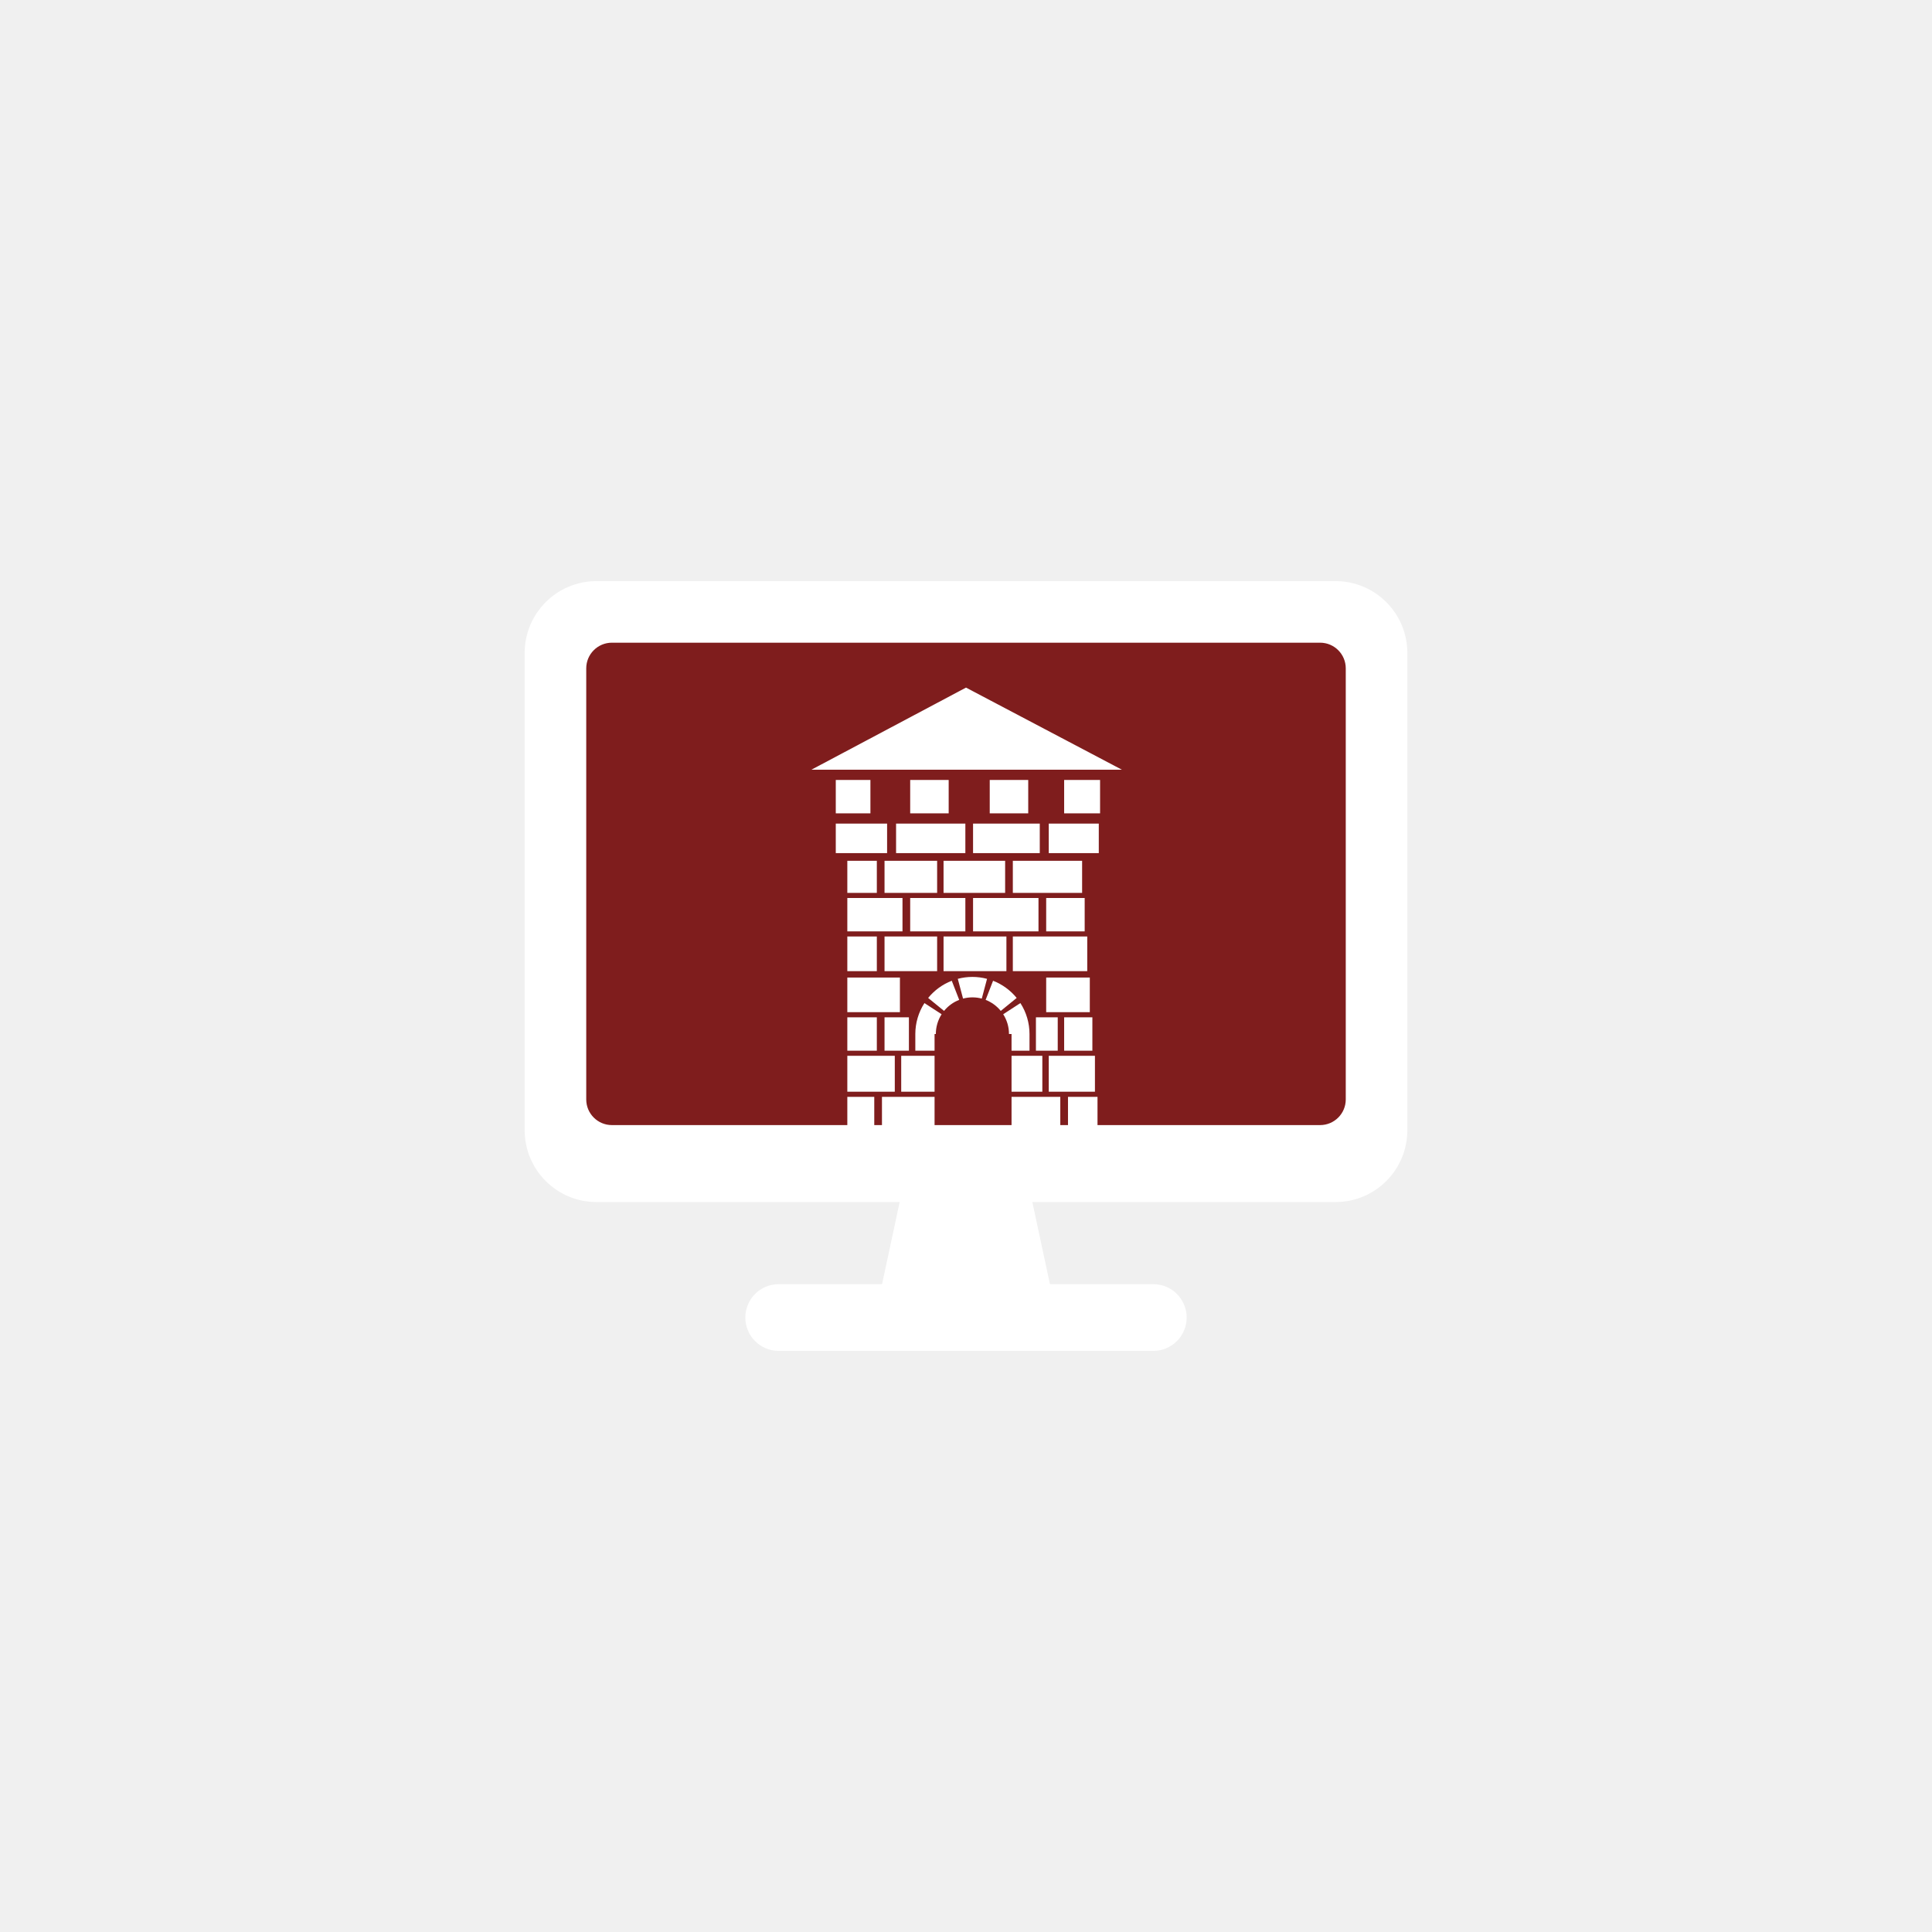
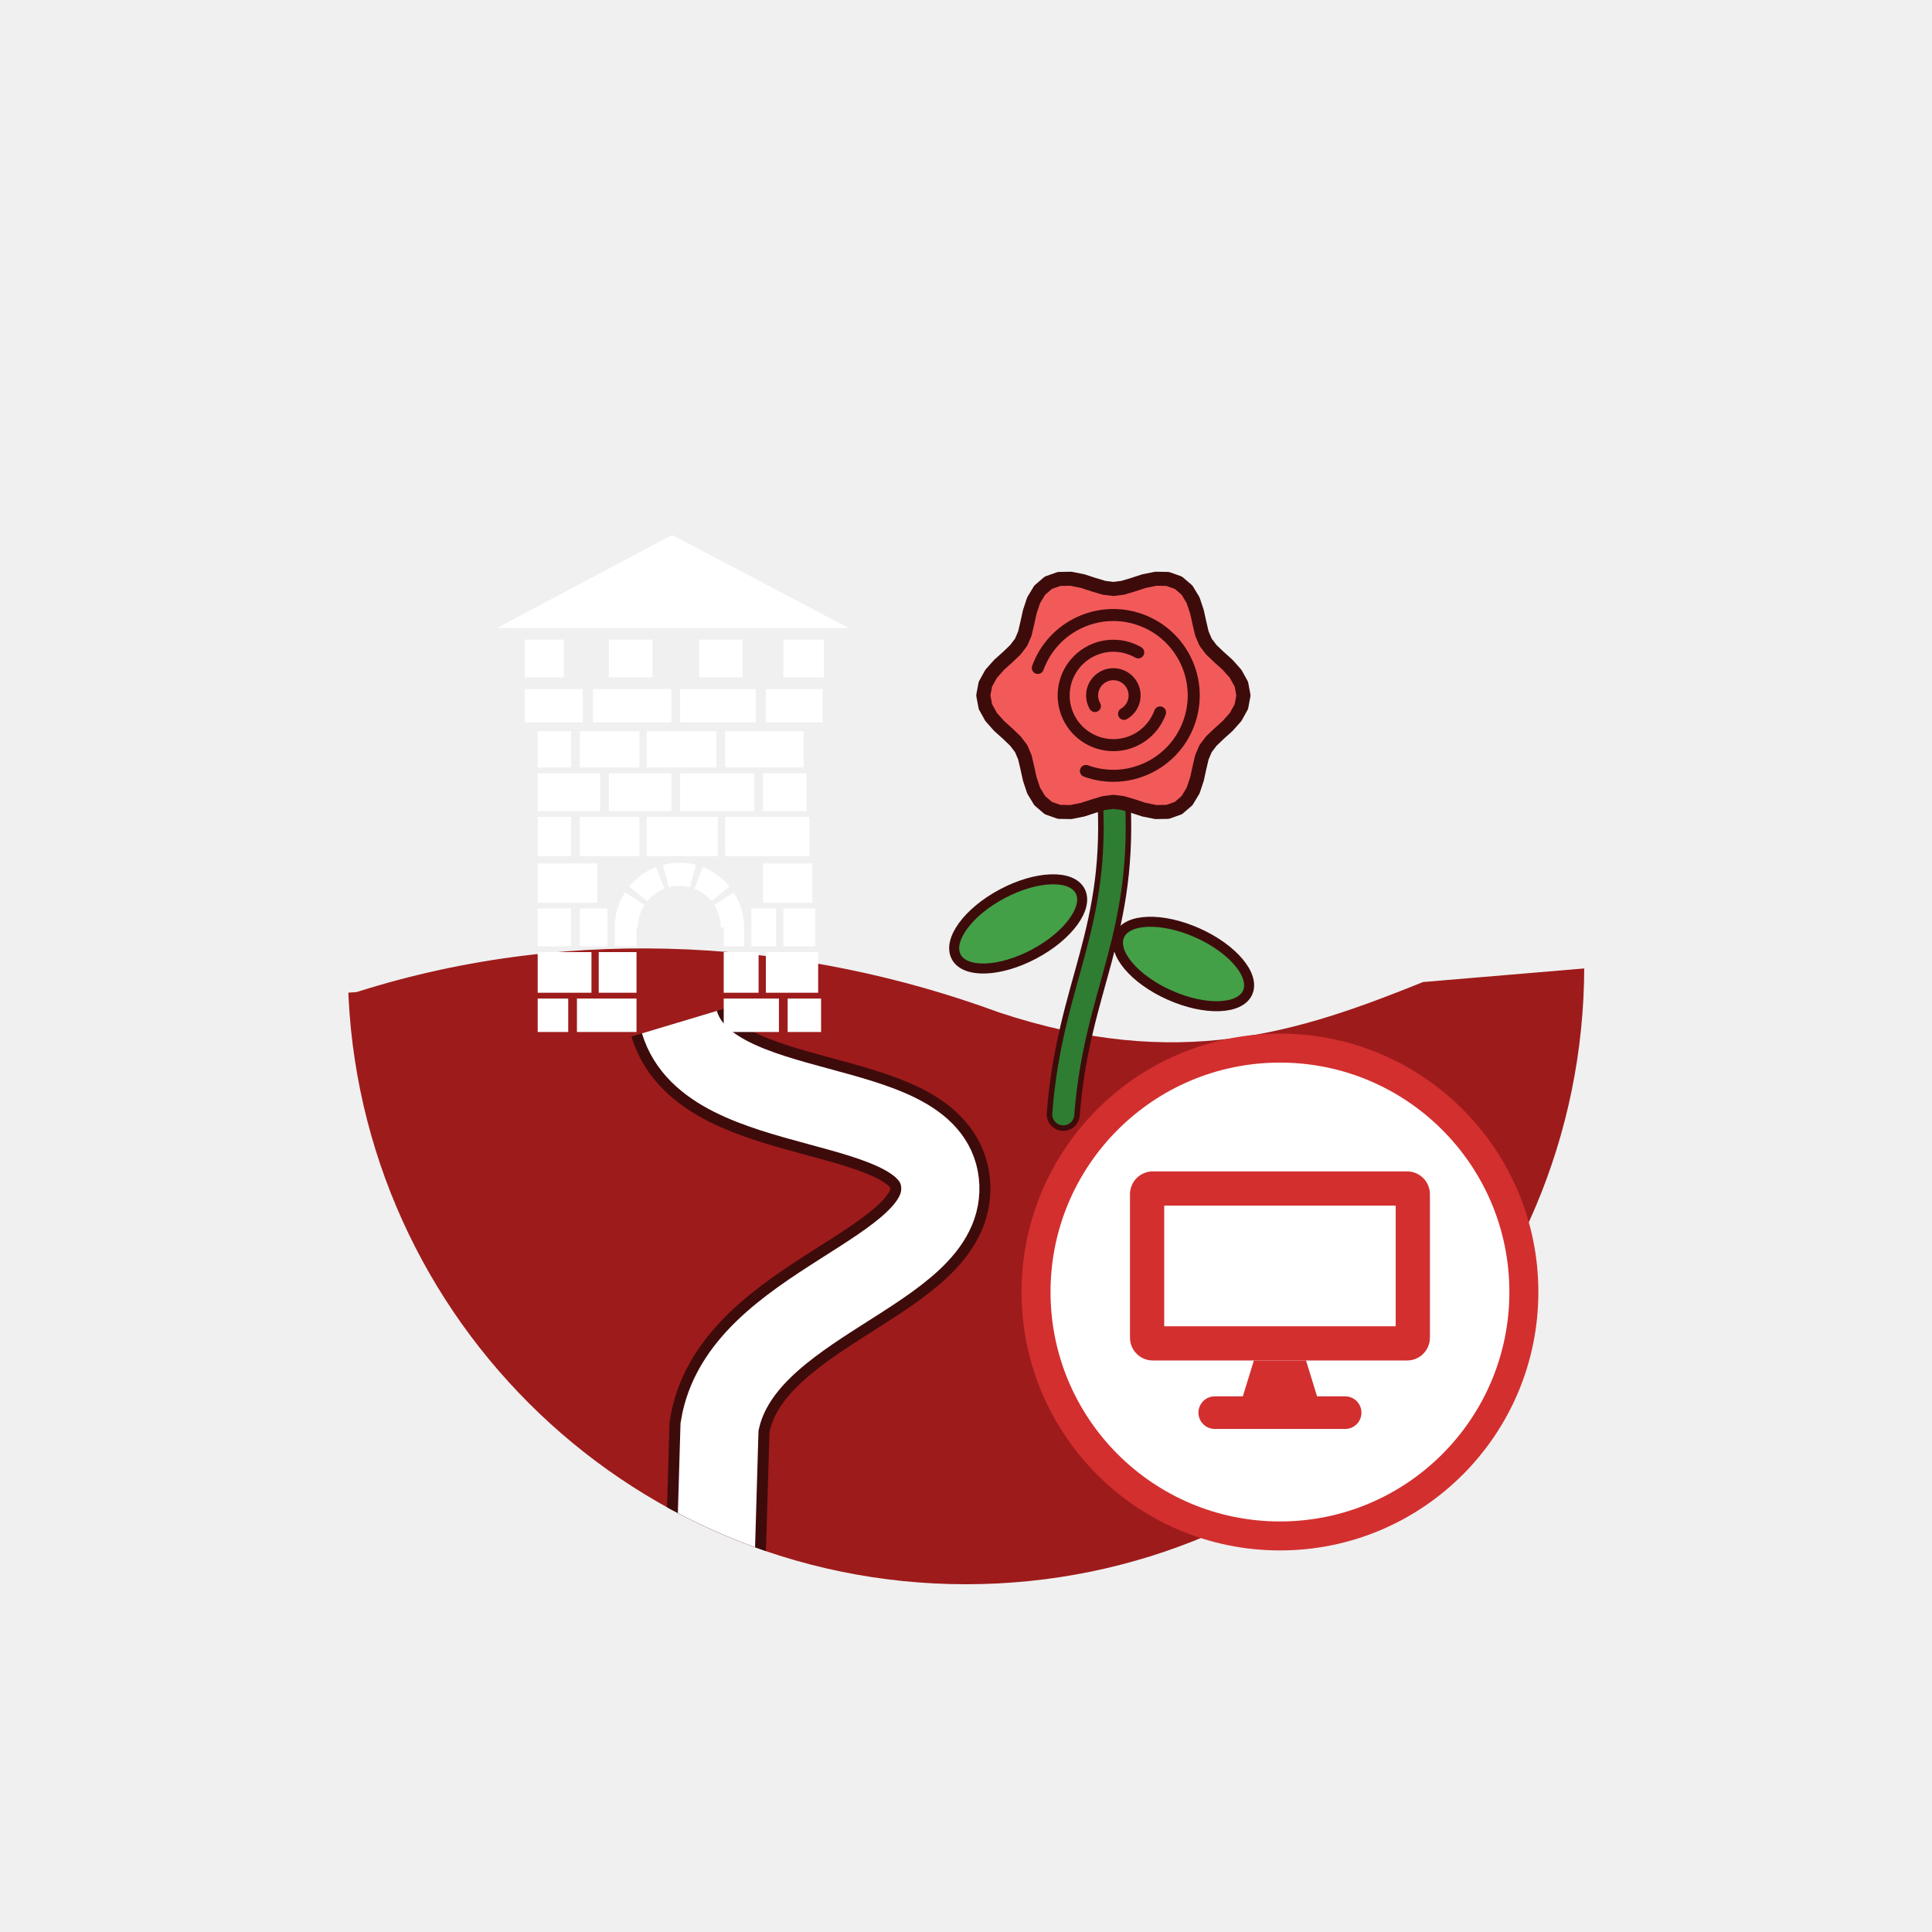
<svg xmlns="http://www.w3.org/2000/svg" viewBox="0 0 1024 1024" width="1024" height="1024">
-   <g transform="translate(512 512) scale(0.68) translate(-512 -508)">
-     <rect x="168" y="208" width="688" height="484" rx="56" fill="#FFFFFF" />
-     <rect x="216" y="256" width="592" height="376" rx="20" fill="#7F1D1D" />
-     <g transform="translate(373.5 274)">
-       <path fill="#FFFFFF" fill-rule="evenodd" d="M138.5 17L18 81H260Z M37 89H64V115H37Z M95 89H125V115H95Z M157 89H187V115H157Z M215 89H243V115H215Z M37 123H77V146H37Z M84 123H138V146H84Z M144 123H196V146H144Z M203 123H242V146H203Z M46 152H69V177H46Z M75 152H116V177H75Z M121 152H169V177H121Z M175 152H229V177H175Z M46 181H89V207H46Z M95 181H138V207H95Z M144 181H195V207H144Z M201 181H231V207H201Z M46 211H69V238H46Z M75 211H116V238H75Z M121 211H170V238H121Z M175 211H233V238H175Z M46 243H87V270H46Z M201 243H235V270H201Z M46 274H69V300H46Z M75 274H94V300H75Z M193 274H210V300H193Z M215 274H237V300H215Z M46 304H83V332H46Z M88 304H114V332H88Z M174 304H198V332H174Z M203 304H239V332H203Z M46 336H67V359H46Z M73 336H114V359H73Z M174 336H212V359H174Z M218 336H241V359H218Z M99 287A44.5 44.5 0 0 1 106.1 262.9L119.5 271.6A28.5 28.5 0 0 0 115 287Z M109 258.9A44.5 44.5 0 0 1 127.4 245.5L133.2 260.4A28.5 28.5 0 0 0 121.4 269Z M132.1 244A44.5 44.5 0 0 1 154.9 244L150.8 259.4A28.5 28.5 0 0 0 136.2 259.4Z M159.6 245.5A44.5 44.5 0 0 1 178 258.9L165.6 269A28.5 28.5 0 0 0 153.8 260.4Z M180.9 262.9A44.5 44.5 0 0 1 188 287L172 287A28.5 28.5 0 0 0 167.5 271.6Z M99 287H114V300H99Z M174 287H188V300H174Z" />
+   <g transform="translate(512 512) scale(0.64) translate(-512 -512)">
+     <defs>
+       <clipPath id="feld">
+         <circle cx="512" cy="512" r="512" />
+       </clipPath>
+     </defs>
+     <g clip-path="url(#feld)">
+       <g transform="translate(24 14) scale(0.83)">
+         <path fill="#9E1B1B" d="M-300 646 L-20 626 C 200 556 430 576 620 646 C 800 706 920 666 1044 616 L1400 586 V1400 H-300 Z" />
+         <path d="M302 656 C 332 756 552 726 562 816 C 572 906 362 936 342 1060 L332 1400" fill="none" stroke="#3E0B0B" stroke-width="100" />
+         <path d="M302 656 C 332 756 552 726 562 816 C 572 906 362 936 342 1060 L332 1400" fill="none" stroke="#FFFFFF" stroke-width="78" />
+         <g transform="translate(93.9 145.3) scale(1.45)">
+           <path fill="#FFFFFF" fill-rule="evenodd" d="M138.5 17L18 81H260Z M37 89H64V115H37Z M95 89H125V115H95Z M157 89H187V115H157Z M215 89H243V115H215Z M37 123H77V146H37Z M84 123H138V146H84Z M144 123H196V146H144Z M203 123H242V146H203Z M46 152H69V177H46Z M75 152H116V177H75Z M121 152H169V177H121Z M175 152H229V177H175Z M46 181H89V207H46Z M95 181H138V207H95Z M144 181H195V207H144Z M201 181H231V207H201Z M46 211H69V238H46Z M75 211H116V238H75Z M121 211H170V238H121Z M175 211H233V238H175Z M46 243H87V270H46Z M201 243H235V270H201Z M46 274H69V300H46Z M75 274H94V300H75Z M193 274H210V300H193Z M215 274H237V300H215Z M46 304H83V332H46Z M88 304H114V332H88Z M174 304H198V332H174Z M203 304H239V332H203Z M46 336H67V359H46Z M73 336H114V359H73Z M174 336H212V359H174Z M218 336H241V359H218Z M99 287A44.5 44.5 0 0 1 106.1 262.9L119.5 271.6A28.5 28.5 0 0 0 115 287Z M109 258.9A44.5 44.5 0 0 1 127.4 245.5L133.2 260.4A28.5 28.5 0 0 0 121.4 269Z M132.1 244A44.5 44.5 0 0 1 154.9 244L150.8 259.4A28.5 28.5 0 0 0 136.2 259.4Z M159.6 245.5A44.5 44.5 0 0 1 178 258.9L165.6 269A28.5 28.5 0 0 0 153.8 260.4Z M180.9 262.9A44.5 44.5 0 0 1 188 287L172 287A28.5 28.5 0 0 0 167.5 271.6Z M99 287H114V300H99Z M174 287H188V300H174Z" />
+         </g>
+         <path d="M735 424 C 745 568 695 618 685 748" fill="none" stroke="#3E0B0B" stroke-width="33" stroke-linecap="round" />
+         <path d="M735 424 C 745 568 695 618 685 748" fill="none" stroke="#2E7D32" stroke-width="22" stroke-linecap="round" />
+         <ellipse cx="640" cy="558" rx="70" ry="34" transform="rotate(-28 640 558)" fill="#43A047" stroke="#3E0B0B" stroke-width="10" />
+         <ellipse cx="805" cy="598" rx="70" ry="34" transform="rotate(24 805 598)" fill="#43A047" stroke="#3E0B0B" stroke-width="10" />
+         <path d="M864.8 330.0 L862.7 341.2 L857.0 351.5 L849.0 360.5 L840.3 368.3 L832.7 375.6 L827.0 383.1 L823.3 391.8 L820.9 402.1 L818.4 413.4 L814.6 424.9 L808.5 435.0 L799.9 442.4 L789.2 446.2 L777.4 446.4 L765.5 444.0 L754.5 440.4 L744.4 437.4 L735.0 436.2 L725.6 437.4 L715.5 440.4 L704.5 444.0 L692.6 446.4 L680.8 446.2 L670.1 442.4 L661.5 435.0 L655.4 424.9 L651.6 413.4 L649.1 402.1 L646.7 391.8 L643.0 383.1 L637.3 375.6 L629.7 368.3 L621.0 360.5 L613.0 351.5 L607.3 341.2 L605.2 330.0 L607.3 318.8 L613.0 308.5 L621.0 299.5 L629.7 291.7 L637.3 284.4 L643.0 276.9 L646.7 268.2 L649.1 257.9 L651.6 246.6 L655.4 235.1 L661.5 225.0 L670.1 217.6 L680.8 213.8 L692.6 213.6 L704.5 216.0 L715.5 219.6 L725.6 222.6 L735.0 223.8 L744.4 222.6 L754.5 219.6 L765.5 216.0 L777.4 213.6 L789.2 213.8 L799.9 217.6 L808.5 225.0 L814.6 235.1 L818.4 246.6 L820.9 257.9 L823.3 268.2 L827.0 276.9 L832.7 284.4 L840.3 291.7 L849.0 299.5 L857.0 308.5 L862.7 318.8 L864.8 330.0Z" fill="#F25A5A" stroke="#3E0B0B" stroke-width="14" stroke-linejoin="round" />
+         <path d="M659.6 302.6 A80.2 80.2 0 1 1 707.6 405.4" fill="none" stroke="#3E0B0B" stroke-width="12" stroke-linecap="round" />
+         <path d="M781.6 347.0 A49.6 49.6 0 1 1 759.8 287.1" fill="none" stroke="#3E0B0B" stroke-width="12" stroke-linecap="round" />
+         <path d="M716.6 340.6 A21.2 21.2 0 1 1 745.6 348.4" fill="none" stroke="#3E0B0B" stroke-width="12" stroke-linecap="round" />
+       </g>
    </g>
-     <path fill="#FFFFFF" d="M462 684 H562 L580 768 H444 Z" />
-     <rect x="340" y="756" width="344" height="52" rx="26" fill="#FFFFFF" />
+     <circle cx="772" cy="782" r="214" fill="#D32F2F" />
+     <circle cx="772" cy="782" r="190" fill="#FFFFFF" />
+     <g transform="translate(637.0 647.0) scale(0.675)" fill="#D32F2F">
+       <path fill-rule="evenodd" d="M44 52 H356 A28 28 0 0 1 384 80 V256 A28 28 0 0 1 356 284 H44 A28 28 0 0 1 16 256 V80 A28 28 0 0 1 44 52 Z M58 94 V242 H342 V94 Z" />
+       <path d="M168 284 H232 L248 336 H152 Z" />
+       <rect x="100" y="328" width="200" height="40" rx="20" />
+     </g>
  </g>
</svg>
